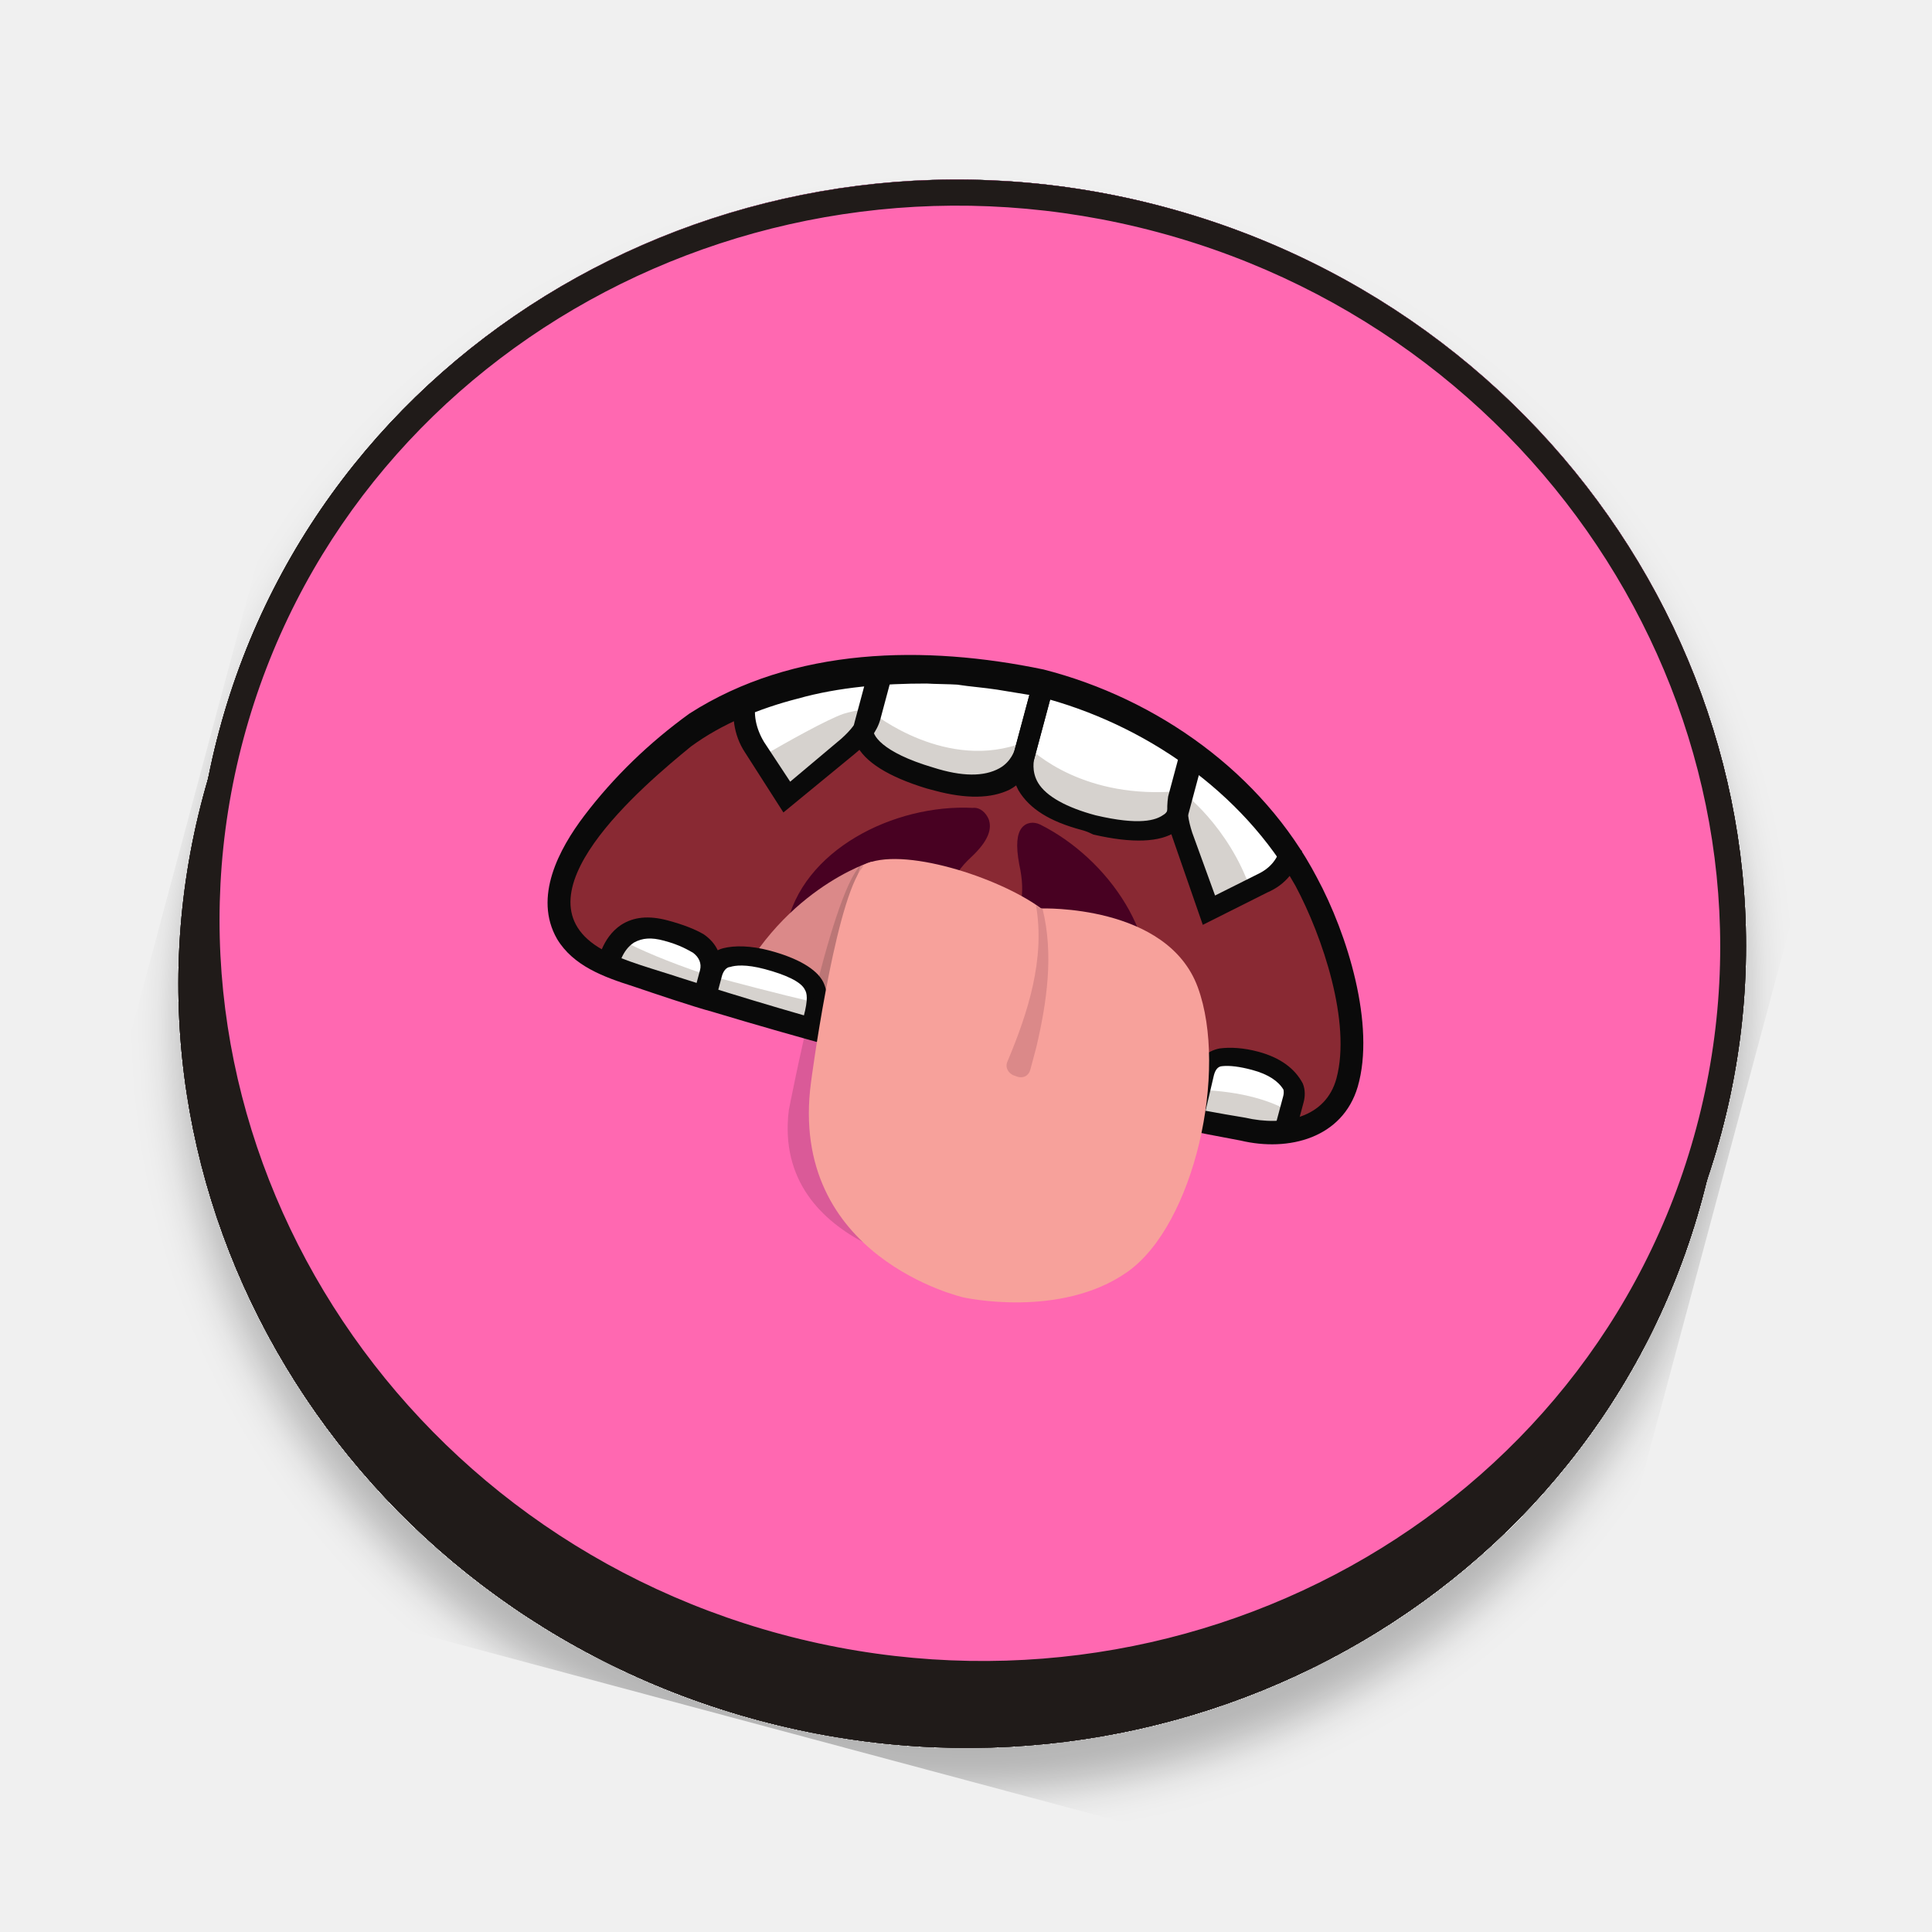
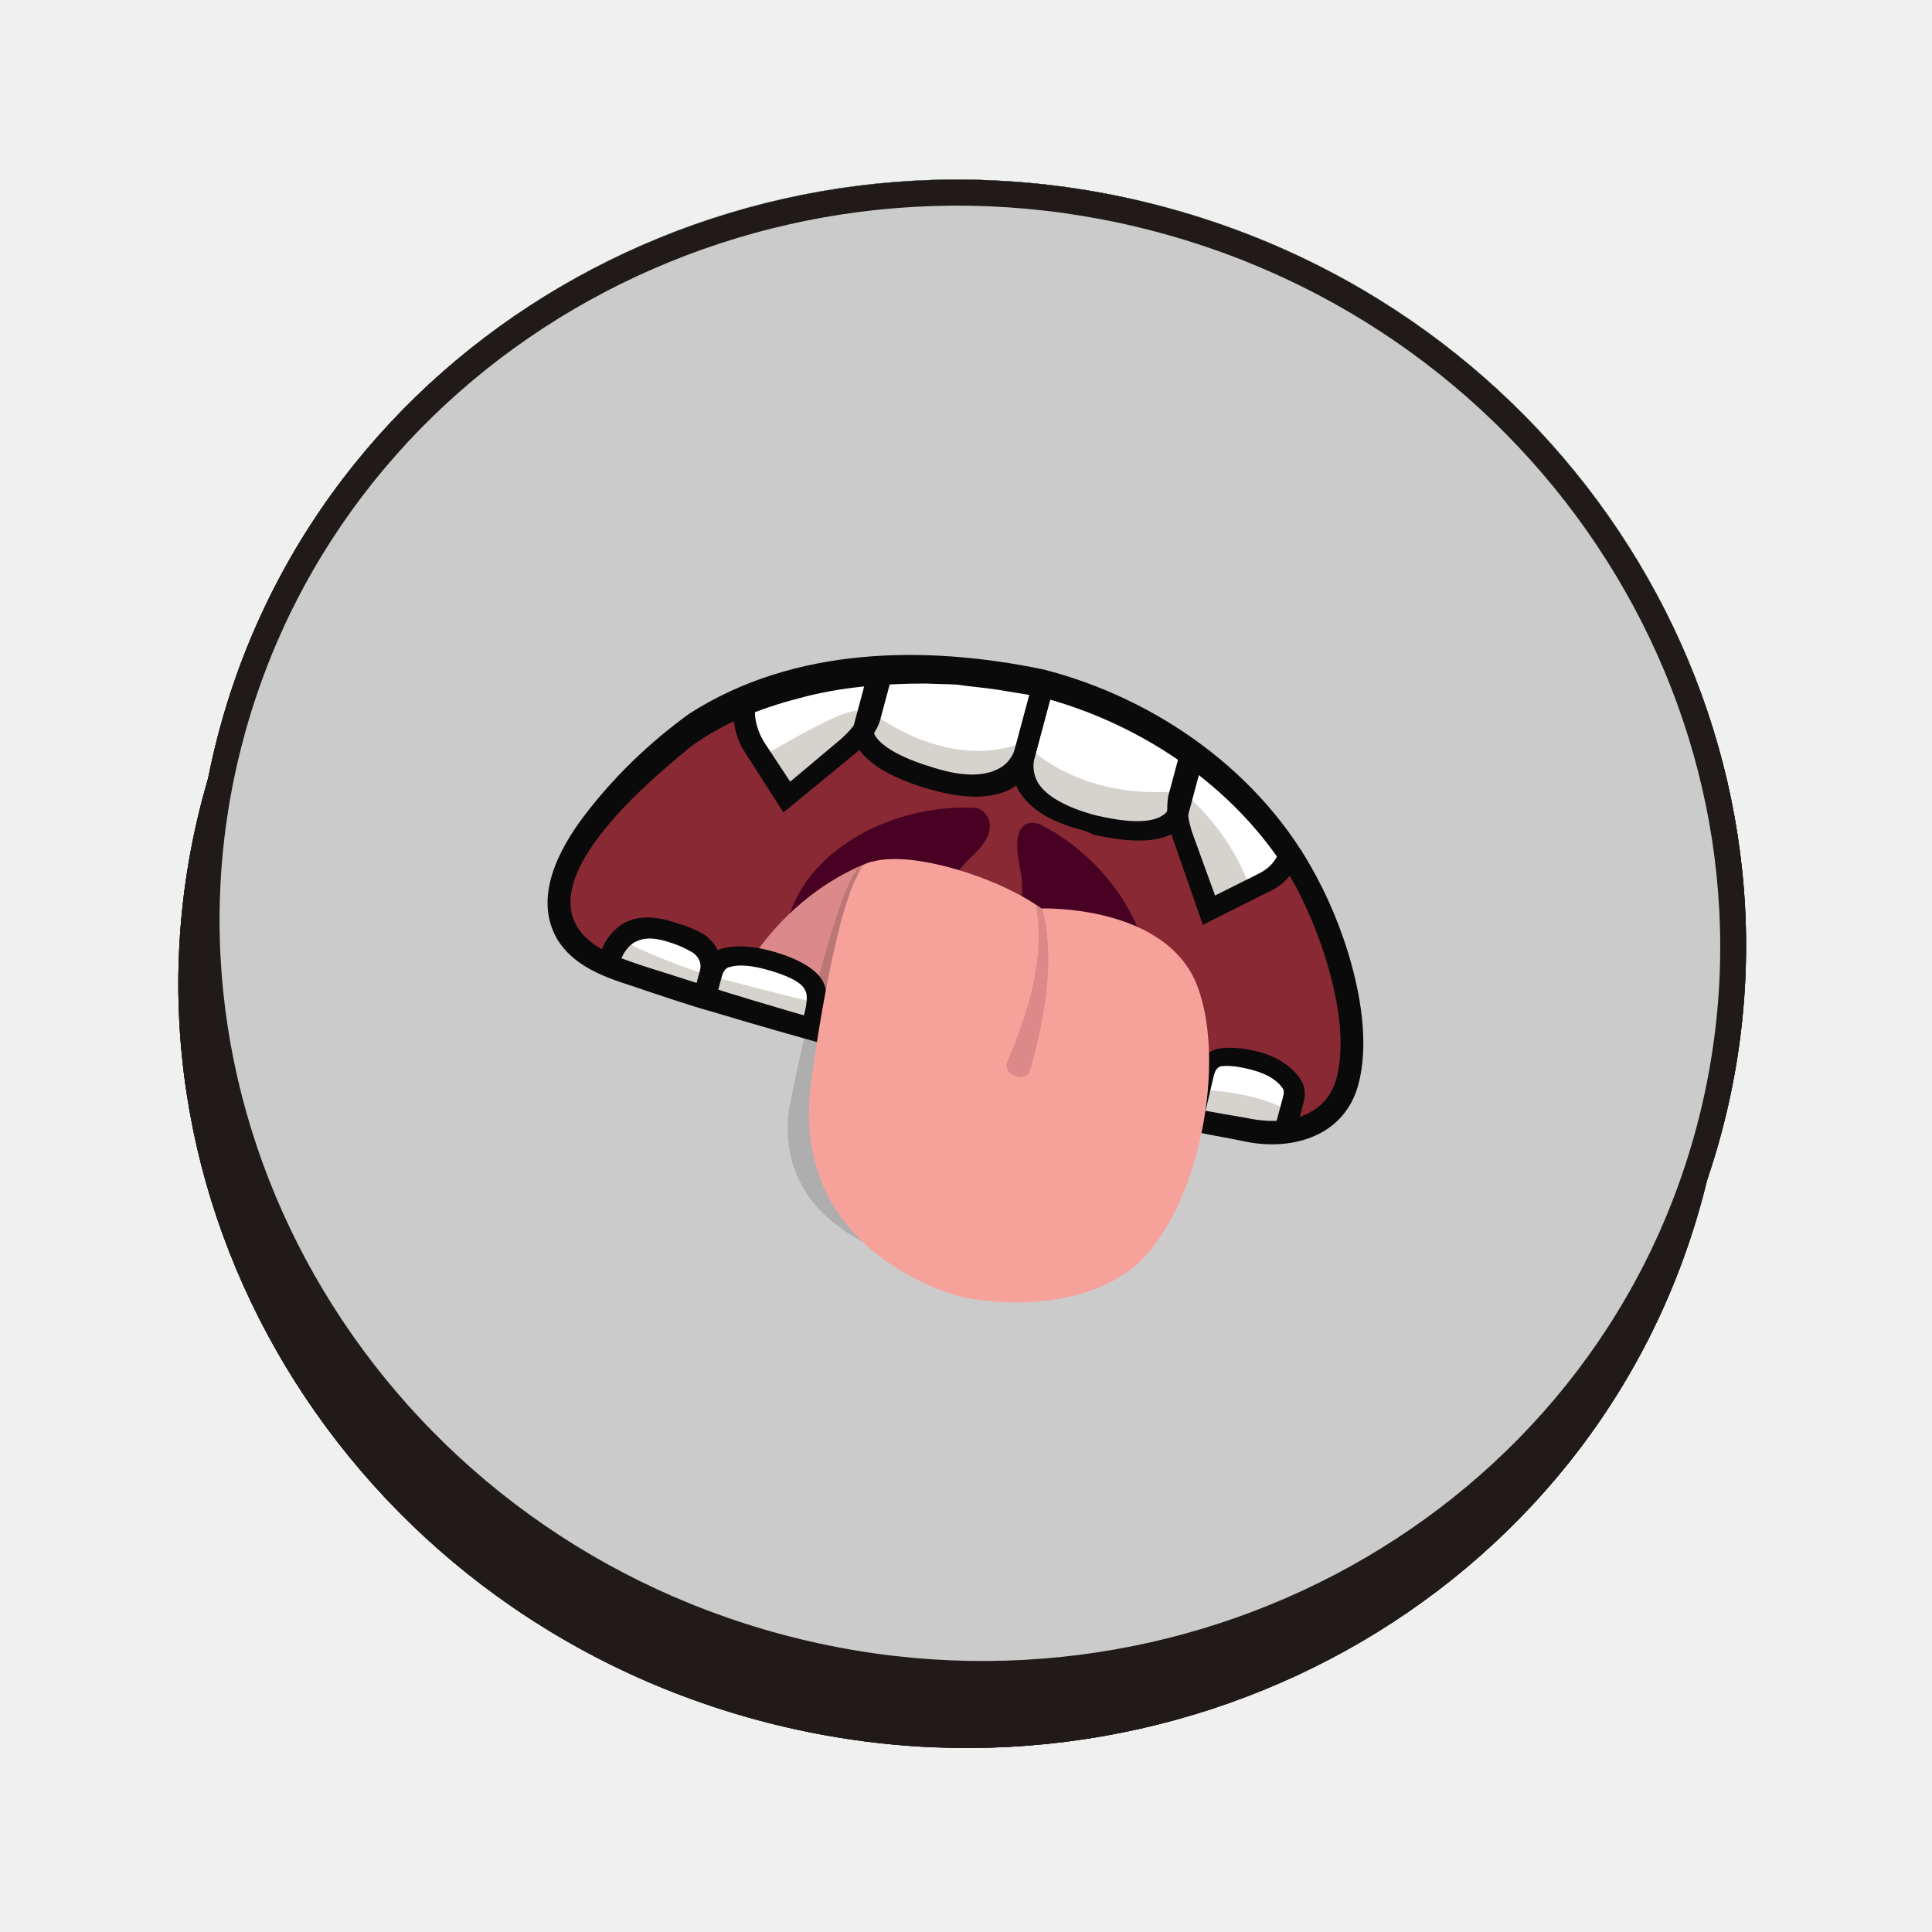
<svg xmlns="http://www.w3.org/2000/svg" width="184" height="184" viewBox="0 0 184 184" fill="none">
-   <g clip-path="url(#clip0_160_1521)" filter="url(#filter0_d_160_1521)">
-     <path d="M72.284 163.852C111.717 174.418 151.952 152.129 162.151 114.067C172.349 76.006 148.65 36.585 109.217 26.019C69.783 15.453 29.549 37.742 19.35 75.804C9.152 113.866 32.851 153.286 72.284 163.852Z" fill="#201B19" />
-     <path d="M73.973 157.553C113.406 168.119 153.641 145.829 163.839 107.768C174.038 69.706 150.338 30.286 110.905 19.72C71.472 9.153 31.237 31.443 21.039 69.505C10.84 107.566 34.539 146.987 73.973 157.553Z" fill="#57C04A" />
-     <path d="M73.905 157.805C34.485 147.242 10.679 107.645 20.874 69.596C31.069 31.547 71.484 9.157 110.905 19.72C150.325 30.282 174.131 69.88 163.936 107.929C153.74 145.978 113.456 168.402 73.905 157.805ZM110.263 22.113C72.148 11.9 33.047 33.562 23.19 70.351C13.332 107.14 36.364 145.45 74.479 155.663C112.594 165.876 151.695 144.214 161.552 107.425C171.41 70.636 148.378 32.326 110.263 22.113Z" fill="#201B19" />
-     <path d="M72.283 163.852C111.717 174.418 151.951 152.129 162.15 114.067C172.348 76.005 148.649 36.585 109.216 26.019C69.782 15.453 29.548 37.742 19.349 75.804C9.151 113.866 32.85 153.286 72.283 163.852Z" fill="#201B19" />
-     <path d="M73.972 157.553C113.405 168.119 153.64 145.829 163.838 107.768C174.037 69.706 150.337 30.285 110.904 19.719C71.471 9.153 31.236 31.443 21.038 69.504C10.839 107.566 34.538 146.987 73.972 157.553Z" fill="#60B0CA" />
-     <path d="M73.904 157.805C34.484 147.242 10.678 107.645 20.873 69.595C31.068 31.546 71.484 9.157 110.904 19.719C150.324 30.282 174.13 69.879 163.935 107.929C153.739 145.978 113.455 168.402 73.904 157.805ZM110.262 22.113C72.147 11.9 33.047 33.562 23.189 70.351C13.331 107.14 36.363 145.45 74.478 155.663C112.593 165.876 151.694 144.214 161.551 107.425C171.409 70.636 148.377 32.326 110.262 22.113Z" fill="#201B19" />
-     <path d="M72.283 163.852C111.717 174.418 151.951 152.129 162.15 114.067C172.348 76.005 148.649 36.585 109.216 26.019C69.782 15.453 29.548 37.742 19.349 75.804C9.151 113.866 32.85 153.286 72.283 163.852Z" fill="#201B19" />
-     <path d="M73.972 157.553C113.405 168.119 153.64 145.829 163.838 107.768C174.037 69.706 150.337 30.285 110.904 19.719C71.471 9.153 31.236 31.443 21.038 69.504C10.839 107.566 34.538 146.987 73.972 157.553Z" fill="#FF68B1" />
-     <path d="M73.904 157.805C34.484 147.242 10.678 107.645 20.873 69.595C31.068 31.546 71.484 9.157 110.904 19.719C150.324 30.282 174.13 69.879 163.935 107.929C153.739 145.978 113.455 168.402 73.904 157.805ZM110.262 22.113C72.147 11.9 33.047 33.562 23.189 70.351C13.331 107.14 36.363 145.45 74.478 155.663C112.593 165.876 151.694 144.214 161.551 107.425C171.409 70.636 148.377 32.326 110.262 22.113Z" fill="#201B19" />
-     <path d="M99.177 65.055C99.177 65.055 122.323 70.042 127.252 90.808C132.374 111.895 118.446 107.488 118.446 107.488C118.446 107.488 75.744 98.207 59.277 92.309C42.81 86.411 65.353 69.631 65.353 69.631C65.353 69.631 76.78 60.404 99.177 65.055Z" fill="#892933" />
-     <path d="M99.064 78.528C98.445 78.228 97.724 78.305 97.295 78.865C96.865 79.425 96.725 80.468 97.07 82.315C98.393 88.341 94.695 88.566 93.259 88.181C91.823 87.796 88.409 85.396 92.496 81.63C94.178 80.055 94.481 78.921 94.162 78.025C93.905 77.416 93.354 76.863 92.634 76.941C85.18 76.564 76.313 80.94 74.877 88.387C73.475 95.708 81.559 98.955 88.864 101.452C98.784 104.11 106.486 106.174 109.051 96.599C110.975 89.417 105.48 81.733 99.064 78.528Z" fill="#480122" />
-     <path d="M83.008 82.058C83.008 82.058 74.024 84.782 69.357 95.415L83.353 99.57L83.008 82.058Z" fill="#DB8989" />
-     <path d="M97.416 72.145C97.146 73.153 95.418 76.471 88.601 74.239C81.097 71.959 82.266 69.166 82.266 69.166L83.616 64.126L99.374 64.838L97.484 71.893C97.484 71.893 97.484 71.893 97.416 72.145Z" fill="white" />
-     <path d="M83.718 63.748L82.502 68.284C82.468 68.41 82.401 68.662 82.367 68.788C81.966 69.761 81.208 70.503 80.45 71.245L74.686 76.047L72.199 72.275L71.585 71.435C70.714 69.987 70.336 68.265 70.775 66.627L83.718 63.748Z" fill="white" />
-     <path d="M104.004 78.367C97.019 76.765 97.181 73.027 97.417 72.145C97.451 72.019 97.484 71.893 97.484 71.893L99.375 64.838L113.344 72.227L111.994 77.266C112.027 77.141 111.643 80.143 104.004 78.367Z" fill="white" />
-     <path d="M123.185 80.4C122.746 82.038 121.688 83.375 120.079 84.159L118.963 84.671L115.054 86.729L112.594 79.723C112.211 78.54 111.959 77.392 112.263 76.259L113.479 71.723L123.185 80.4Z" fill="white" />
-     <path d="M119.093 84.706L115.184 86.764L112.594 79.723C112.211 78.54 111.959 77.392 112.263 76.259L111.993 77.266C111.993 77.266 111.608 80.269 103.97 78.493C96.984 76.891 97.146 73.153 97.382 72.271C97.112 73.279 95.384 76.597 88.567 74.365C81.064 72.085 82.232 69.292 82.232 69.292L82.367 68.788C81.966 69.761 81.208 70.503 80.449 71.245L74.686 76.047L72.199 72.275C75.026 70.602 78.804 68.509 80.346 67.977C81.559 67.626 82.279 67.549 82.671 67.654C83.062 67.759 83.159 67.92 83.159 67.92C83.159 67.92 90.176 73.581 97.526 70.689C97.526 70.689 97.526 70.689 97.623 70.85C98.499 71.76 103.335 76.162 112.369 75.342C112.533 75.251 117.05 78.757 119.093 84.706Z" fill="#D6D2CE" />
-     <path d="M123.34 104.883L122.496 108.033L113.678 106.481L114.561 102.666L114.662 102.288C114.864 101.532 115.459 100.881 116.309 100.839C117.029 100.762 118.011 100.755 119.577 101.174C121.927 101.804 122.865 103.001 123.252 103.645C123.412 104.093 123.441 104.505 123.34 104.883Z" fill="white" />
-     <path d="M67.746 92.553L67.003 95.324L58.102 91.994C58.102 91.994 58.41 90.321 59.531 89.271C60.42 88.564 61.633 88.214 63.461 88.704C64.896 89.088 65.907 89.494 66.492 89.921C67.077 90.348 67.498 90.866 67.59 91.566C67.817 91.762 67.847 92.175 67.746 92.553Z" fill="white" />
-     <path d="M77.454 97.044L77.184 98.052L67.138 94.82L66.616 94.68L67.189 92.539C67.291 92.161 67.489 91.944 67.721 91.601C67.952 91.258 68.281 91.076 68.74 90.929C69.494 90.725 70.901 90.697 72.728 91.187C75.208 91.852 76.804 92.684 77.481 93.811C77.772 94.294 77.767 94.833 77.763 95.372C77.758 95.911 77.589 96.54 77.454 97.044Z" fill="white" />
-     <path d="M77.728 95.498C77.724 96.037 77.555 96.666 77.454 97.044L77.184 98.052L67.137 94.82L67.002 95.324L58.068 92.12C58.068 92.12 58.342 90.573 59.429 89.649C61.025 90.482 63.404 91.524 67.122 92.79C67.252 92.826 67.513 92.895 67.644 92.93C70.385 93.665 73.648 94.539 77.728 95.498Z" fill="#D6D2CE" />
-     <path d="M123.036 106.017L122.429 108.285L113.679 106.481L114.257 103.8C118.279 103.932 121.247 104.863 123.036 106.017Z" fill="#D6D2CE" />
-     <path d="M89.017 75.296C88.756 75.226 88.495 75.156 88.234 75.086C84.613 73.981 82.335 72.561 81.532 70.86C81.082 69.929 81.284 69.173 81.386 68.795L82.736 63.756L84.564 64.245L83.179 69.411C83.044 69.915 83.848 71.615 88.905 73.106C91.612 73.966 93.705 73.987 95.184 73.168C96.334 72.53 96.638 71.397 96.638 71.397L98.461 64.593L100.419 65.118L98.528 72.173C98.427 72.551 97.988 74.189 96.181 75.19C94.407 76.065 92.019 76.101 89.017 75.296Z" fill="#0A0A0A" />
-     <path d="M74.61 77.377L70.962 71.674C69.864 70.029 69.587 67.929 70.093 66.039L72.051 66.564C71.68 67.95 71.995 69.385 72.769 70.672L75.256 74.445L80.13 70.349C81.053 69.516 81.681 68.739 81.917 67.857L83.099 63.448L85.057 63.972L83.842 68.508C83.538 69.642 82.678 70.762 81.427 71.777L74.61 77.377Z" fill="#0A0A0A" />
-     <path d="M102.984 79.039C99.982 78.234 98.062 77.045 96.998 75.274C96.064 73.538 96.503 71.9 96.604 71.522L98.461 64.593L100.419 65.118L98.495 72.299C98.495 72.299 98.191 73.433 98.868 74.56C99.642 75.847 101.596 76.911 104.337 77.646C108.548 78.639 110.089 78.107 110.78 77.617C111.109 77.434 111.176 77.183 111.176 77.183L111.21 77.057L112.594 71.891L114.552 72.416L113.202 77.455C113.134 77.707 112.932 78.463 112.043 79.17C110.497 80.241 107.814 80.333 104.125 79.479C103.507 79.178 103.245 79.109 102.984 79.039Z" fill="#0A0A0A" />
-     <path d="M114.552 88.08L111.709 79.891C111.133 78.386 111.079 77.022 111.252 75.853L112.468 71.317L114.426 71.842L113.21 76.377C113.008 77.133 113.163 78.12 113.546 79.303L115.72 85.287L119.759 83.264C121.04 82.662 121.702 81.758 122.039 80.499L123.997 81.023C123.491 82.913 122.433 84.25 120.693 84.999L114.552 88.08Z" fill="#0A0A0A" />
-     <path d="M112.765 106.236L113.748 102.043C114.052 100.909 114.975 100.076 116.154 99.852C117.169 99.719 118.411 99.782 119.847 100.166C121.936 100.726 123.333 101.776 124.074 103.189C124.33 103.798 124.292 104.463 124.157 104.967L123.313 108.117L121.355 107.592L122.199 104.443C122.233 104.317 122.3 104.065 122.237 103.778C121.753 102.973 120.81 102.315 119.244 101.895C118.069 101.581 117.122 101.462 116.402 101.539C115.976 101.56 115.744 101.903 115.609 102.407L114.626 106.6L112.765 106.236Z" fill="#0A0A0A" />
-     <path d="M67.917 95.569L65.959 95.044L66.668 92.399C66.836 91.769 66.58 91.16 65.995 90.733C65.506 90.467 64.791 90.005 63.224 89.585C62.05 89.271 61.199 89.313 60.377 89.768C59.194 90.531 58.919 92.078 58.885 92.204L56.894 91.805C56.927 91.679 57.274 89.341 59.149 88.088C60.332 87.325 61.773 87.171 63.6 87.661C65.036 88.045 66.177 88.486 67.023 88.983C68.324 89.872 68.934 91.251 68.529 92.762L67.786 95.534L67.917 95.569Z" fill="#0A0A0A" />
-     <path d="M78.228 98.332L76.27 97.808L76.54 96.8C76.979 95.162 76.853 94.588 76.659 94.266C76.306 93.496 74.807 92.824 72.849 92.3C71.022 91.81 70.007 91.943 69.548 92.09C69.122 92.111 68.857 92.58 68.755 92.958L68.181 95.1L66.224 94.576L66.797 92.434C67.068 91.426 67.86 90.558 68.909 90.299C69.957 90.04 71.494 90.046 73.322 90.536C75.932 91.235 77.755 92.264 78.399 93.517C78.849 94.448 78.937 95.686 78.464 97.45L78.228 98.332Z" fill="#0A0A0A" />
-     <path d="M99.383 63.76C110.251 66.537 120.232 73.668 125.415 83.564C128.314 88.931 131.021 97.624 129.304 103.511C127.857 108.389 122.744 109.72 118.141 108.622C101.748 105.58 84.287 101.306 67.844 96.36C65.886 95.835 62.169 94.569 60.244 93.918C57.537 93.058 54.602 92.002 53.054 89.426C50.765 85.437 53.257 80.838 55.638 77.695C58.449 73.992 61.845 70.716 65.662 67.958C75.625 61.58 88.12 61.417 99.383 63.76ZM98.839 66.315L94.952 65.678C93.744 65.49 92.371 65.392 91.162 65.203C90.476 65.154 88.939 65.147 88.252 65.099C84.197 65.092 79.91 65.429 75.976 66.535C72.37 67.46 68.76 68.923 65.799 71.1C61.32 74.762 48.508 85.507 57.395 90.454C59.349 91.518 62.612 92.392 64.667 93.078C77.29 97.135 90.082 100.563 103.043 103.361C108.201 104.473 113.489 105.62 118.585 106.445C122.273 107.298 126.27 106.479 127.283 102.699C128.701 97.407 125.989 89.254 123.381 84.369C118.353 75.46 109.054 68.917 98.839 66.315Z" fill="#0A0A0A" />
-     <path opacity="0.15" d="M92.798 92.514C92.798 92.514 102.417 92.12 104.751 98.552C107.084 104.984 104.501 116.715 99.336 120.327C94.301 123.975 91.153 121.105 91.153 121.105C91.153 121.105 73.475 119.204 75.124 105.738C75.124 105.738 79.022 85.447 81.926 82.444C82.09 82.353 79.812 88.764 79.943 88.799C82.997 87.322 89.645 90.183 92.798 92.514Z" fill="#0A0A0A" />
-     <path d="M99.16 86.521C99.16 86.521 111.167 86.093 114.077 94.029C116.987 101.966 113.757 116.63 107.375 121.131C100.992 125.632 91.754 123.562 91.754 123.562C91.754 123.562 75.007 119.75 77.24 103.064C77.24 103.064 79.372 86.755 81.955 82.856C82.153 82.639 82.187 82.513 82.221 82.388C85.801 80.511 95.195 83.568 99.16 86.521Z" fill="#F7A19B" />
-     <path d="M98.116 101.906L98.69 99.764C99.707 95.445 100.366 90.896 99.291 86.556C99.16 86.521 99.03 86.486 99.03 86.486C98.899 86.451 98.933 86.325 98.672 86.255C99.545 91.351 97.9 96.446 95.964 101.059C95.665 101.654 96.052 102.298 96.705 102.473C97.454 102.809 97.981 102.41 98.116 101.906Z" fill="#DB8989" />
+   <g clip-path="url(#clip0_160_1561)">
+     <path d="M72.285 163.852C111.718 174.418 151.953 152.129 162.152 114.067C172.35 76.005 148.651 36.585 109.218 26.019C69.784 15.453 29.55 37.742 19.351 75.804C9.153 113.866 32.852 153.286 72.285 163.852Z" fill="#201B19" />
+     <path d="M73.974 157.553C113.407 168.119 153.641 145.829 163.84 107.768C174.039 69.706 150.339 30.285 110.906 19.719C71.473 9.153 31.238 31.443 21.04 69.504C10.841 107.566 34.541 146.987 73.974 157.553Z" fill="#57C04A" />
+     <path d="M73.906 157.805C34.486 147.242 10.68 107.645 20.875 69.595C31.07 31.546 71.486 9.157 110.906 19.719C150.326 30.282 174.132 69.879 163.937 107.929C153.741 145.978 113.457 168.402 73.906 157.805ZM110.264 22.113C72.149 11.9 33.048 33.562 23.191 70.351C13.333 107.14 36.365 145.45 74.48 155.663C112.595 165.876 151.696 144.214 161.553 107.425C171.411 70.636 148.379 32.326 110.264 22.113Z" fill="#201B19" />
+     <path d="M72.284 163.852C111.717 174.418 151.952 152.129 162.151 114.067C172.349 76.005 148.65 36.585 109.217 26.019C69.783 15.453 29.549 37.742 19.35 75.804C9.152 113.866 32.851 153.286 72.284 163.852Z" fill="#201B19" />
+     <path d="M73.973 157.553C113.406 168.119 153.641 145.829 163.839 107.768C174.038 69.706 150.338 30.285 110.905 19.719C71.472 9.153 31.237 31.443 21.039 69.504C10.84 107.566 34.539 146.987 73.973 157.553Z" fill="#60B0CA" />
+     <path d="M73.905 157.805C34.485 147.242 10.679 107.645 20.874 69.595C31.069 31.546 71.484 9.157 110.905 19.719C150.325 30.282 174.131 69.879 163.936 107.929C153.74 145.978 113.456 168.402 73.905 157.805ZM110.263 22.113C72.148 11.9 33.047 33.562 23.19 70.351C13.332 107.14 36.364 145.45 74.479 155.663C112.594 165.876 151.695 144.214 161.552 107.425C171.41 70.636 148.378 32.326 110.263 22.113Z" fill="#201B19" />
+     <path d="M72.284 163.852C111.717 174.418 151.952 152.129 162.151 114.067C172.349 76.005 148.65 36.585 109.217 26.019C69.783 15.453 29.549 37.742 19.35 75.804C9.152 113.866 32.851 153.286 72.284 163.852Z" fill="#201B19" />
+     <path d="M73.973 157.553C113.406 168.119 153.641 145.829 163.839 107.768C174.038 69.706 150.338 30.285 110.905 19.719C71.472 9.153 31.237 31.443 21.039 69.504C10.84 107.566 34.539 146.987 73.973 157.553Z" fill="#CBCBCB" />
+     <path d="M73.905 157.805C34.485 147.242 10.679 107.645 20.874 69.595C31.069 31.546 71.484 9.157 110.905 19.719C150.325 30.282 174.131 69.879 163.936 107.929C153.74 145.978 113.456 168.402 73.905 157.805ZM110.263 22.113C72.148 11.9 33.047 33.562 23.19 70.351C13.332 107.14 36.364 145.45 74.479 155.663C112.594 165.876 151.695 144.214 161.552 107.425C171.41 70.636 148.378 32.326 110.263 22.113Z" fill="#201B19" />
+     <path d="M99.178 65.055C99.178 65.055 122.324 70.042 127.253 90.807C132.375 111.895 118.446 107.488 118.446 107.488C118.446 107.488 75.745 98.207 59.278 92.309C42.811 86.411 65.355 69.63 65.355 69.63C65.355 69.63 76.781 60.404 99.178 65.055Z" fill="#892933" />
+     <path d="M99.064 78.528C98.446 78.227 97.725 78.304 97.296 78.864C96.866 79.424 96.726 80.467 97.07 82.315C98.394 88.341 94.696 88.566 93.26 88.181C91.824 87.796 88.41 85.396 92.497 81.63C94.178 80.055 94.482 78.921 94.163 78.025C93.906 77.416 93.355 76.863 92.635 76.94C85.181 76.564 76.314 80.939 74.878 88.387C73.476 95.708 81.56 98.954 88.865 101.452C98.785 104.11 106.486 106.174 109.052 96.599C110.976 89.417 105.481 81.733 99.064 78.528Z" fill="#480122" />
+     <path d="M83.01 82.058C83.01 82.058 74.025 84.783 69.358 95.415L83.354 99.57L83.01 82.058Z" fill="#DB8989" />
+     <path d="M97.417 72.145C97.147 73.153 95.419 76.471 88.602 74.24C81.099 71.959 82.267 69.166 82.267 69.166L83.617 64.126L99.375 64.838L97.485 71.893C97.485 71.893 97.485 71.893 97.417 72.145Z" fill="white" />
+     <path d="M83.719 63.748L82.503 68.284C82.469 68.41 82.402 68.662 82.368 68.788C81.968 69.761 81.209 70.503 80.451 71.245L74.687 76.047L72.2 72.275L71.586 71.435C70.715 69.987 70.337 68.265 70.776 66.627L83.719 63.748Z" fill="white" />
+     <path d="M104.005 78.367C97.02 76.765 97.182 73.027 97.418 72.145C97.452 72.019 97.486 71.893 97.486 71.893L99.376 64.838L113.345 72.227L111.995 77.266C112.028 77.141 111.643 80.143 104.005 78.367Z" fill="white" />
+     <path d="M123.186 80.4C122.747 82.038 121.689 83.375 120.08 84.159L118.964 84.671L115.055 86.729L112.595 79.723C112.212 78.54 111.96 77.392 112.264 76.259L113.479 71.723L123.186 80.4Z" fill="white" />
+     <path d="M119.094 84.706L115.185 86.764L112.595 79.723C112.212 78.54 111.96 77.392 112.264 76.259L111.994 77.266C111.994 77.266 111.609 80.269 103.971 78.493C96.985 76.891 97.147 73.153 97.383 72.271C97.113 73.279 95.385 76.597 88.568 74.365C81.065 72.085 82.233 69.292 82.233 69.292L82.368 68.788C81.967 69.761 81.209 70.503 80.45 71.245L74.687 76.047L72.2 72.275C75.027 70.602 78.805 68.509 80.347 67.977C81.56 67.626 82.28 67.549 82.672 67.654C83.063 67.759 83.16 67.92 83.16 67.92C83.16 67.92 90.177 73.581 97.527 70.689C97.527 70.689 97.527 70.689 97.624 70.85C98.5 71.76 103.336 76.162 112.37 75.342C112.534 75.251 117.051 78.757 119.094 84.706Z" fill="#D6D2CE" />
+     <path d="M123.341 104.883L122.497 108.033L113.679 106.481L114.562 102.666L114.663 102.288C114.865 101.532 115.46 100.881 116.31 100.839C117.03 100.762 118.012 100.755 119.578 101.174C121.928 101.804 122.866 103.001 123.253 103.645C123.413 104.093 123.442 104.505 123.341 104.883Z" fill="white" />
+     <path d="M67.746 92.553L67.004 95.324L58.103 91.994C58.103 91.994 58.411 90.321 59.532 89.271C60.421 88.564 61.634 88.214 63.462 88.704C64.897 89.088 65.908 89.494 66.493 89.921C67.078 90.348 67.499 90.866 67.591 91.566C67.819 91.762 67.848 92.175 67.746 92.553Z" fill="white" />
+     <path d="M77.455 97.044L77.185 98.052L67.139 94.82L66.617 94.68L67.191 92.539C67.292 92.161 67.49 91.944 67.722 91.601C67.953 91.258 68.282 91.076 68.741 90.929C69.495 90.725 70.902 90.697 72.729 91.187C75.209 91.852 76.805 92.684 77.482 93.811C77.772 94.294 77.768 94.833 77.763 95.372C77.759 95.911 77.59 96.54 77.455 97.044Z" fill="white" />
+     <path d="M77.729 95.498C77.725 96.037 77.556 96.667 77.455 97.045L77.185 98.052L67.138 94.82L67.003 95.324L58.069 92.12C58.069 92.12 58.343 90.573 59.43 89.649C61.026 90.482 63.405 91.524 67.123 92.791C67.253 92.826 67.514 92.896 67.645 92.931C70.386 93.665 73.649 94.539 77.729 95.498Z" fill="#D6D2CE" />
+     <path d="M123.037 106.017L122.43 108.285L113.68 106.481L114.258 103.8C118.28 103.932 121.248 104.863 123.037 106.017Z" fill="#D6D2CE" />
+     <path d="M89.018 75.296C88.757 75.226 88.496 75.156 88.235 75.087C84.614 73.981 82.336 72.561 81.533 70.86C81.083 69.929 81.285 69.173 81.387 68.795L82.737 63.756L84.564 64.245L83.18 69.411C83.045 69.915 83.849 71.616 88.906 73.106C91.613 73.966 93.706 73.987 95.185 73.168C96.335 72.531 96.638 71.397 96.638 71.397L98.462 64.593L100.419 65.118L98.529 72.173C98.428 72.551 97.989 74.189 96.182 75.19C94.408 76.065 92.02 76.101 89.018 75.296Z" fill="#0A0A0A" />
+     <path d="M74.611 77.377L70.963 71.673C69.865 70.029 69.588 67.929 70.094 66.039L72.052 66.564C71.681 67.95 71.996 69.385 72.77 70.672L75.257 74.444L80.132 70.349C81.054 69.516 81.682 68.739 81.918 67.857L83.1 63.447L85.058 63.972L83.843 68.508C83.539 69.642 82.679 70.762 81.428 71.777L74.611 77.377Z" fill="#0A0A0A" />
+     <path d="M102.985 79.039C99.983 78.234 98.064 77.045 96.999 75.274C96.065 73.538 96.504 71.9 96.605 71.522L98.462 64.593L100.42 65.118L98.496 72.299C98.496 72.299 98.192 73.433 98.869 74.56C99.643 75.847 101.597 76.911 104.338 77.646C108.549 78.639 110.09 78.107 110.781 77.617C111.11 77.434 111.177 77.183 111.177 77.183L111.211 77.057L112.595 71.891L114.553 72.416L113.203 77.455C113.135 77.707 112.933 78.463 112.044 79.17C110.498 80.241 107.815 80.333 104.126 79.479C103.507 79.178 103.246 79.109 102.985 79.039Z" fill="#0A0A0A" />
+     <path d="M114.553 88.08L111.71 79.891C111.134 78.386 111.08 77.022 111.253 75.853L112.469 71.317L114.427 71.842L113.211 76.377C113.009 77.133 113.164 78.12 113.547 79.303L115.721 85.287L119.76 83.264C121.041 82.662 121.703 81.758 122.04 80.499L123.998 81.023C123.492 82.913 122.434 84.25 120.694 84.999L114.553 88.08Z" fill="#0A0A0A" />
+     <path d="M112.766 106.236L113.749 102.043C114.053 100.909 114.976 100.076 116.155 99.852C117.17 99.719 118.412 99.782 119.848 100.167C121.937 100.726 123.334 101.776 124.075 103.19C124.331 103.798 124.293 104.463 124.158 104.967L123.314 108.117L121.356 107.592L122.2 104.443C122.234 104.317 122.301 104.065 122.238 103.778C121.754 102.973 120.811 102.315 119.245 101.895C118.07 101.581 117.123 101.462 116.403 101.539C115.977 101.56 115.745 101.903 115.61 102.407L114.627 106.6L112.766 106.236Z" fill="#0A0A0A" />
+     <path d="M67.918 95.569L65.96 95.045L66.668 92.399C66.837 91.769 66.581 91.16 65.996 90.733C65.507 90.467 64.792 90.005 63.225 89.586C62.05 89.271 61.2 89.313 60.378 89.768C59.194 90.531 58.92 92.078 58.886 92.204L56.895 91.805C56.928 91.679 57.275 89.342 59.15 88.088C60.333 87.325 61.774 87.171 63.601 87.661C65.037 88.046 66.178 88.486 67.024 88.983C68.325 89.872 68.935 91.251 68.53 92.763L67.787 95.534L67.918 95.569Z" fill="#0A0A0A" />
+     <path d="M78.229 98.332L76.271 97.808L76.541 96.8C76.98 95.162 76.854 94.588 76.66 94.266C76.307 93.496 74.808 92.824 72.85 92.3C71.023 91.81 70.008 91.943 69.549 92.09C69.123 92.111 68.858 92.58 68.756 92.958L68.183 95.1L66.225 94.576L66.799 92.434C67.069 91.426 67.861 90.558 68.909 90.299C69.958 90.04 71.495 90.046 73.323 90.536C75.933 91.235 77.756 92.264 78.4 93.517C78.85 94.448 78.938 95.686 78.465 97.45L78.229 98.332Z" fill="#0A0A0A" />
+     <path d="M99.385 63.76C110.252 66.537 120.233 73.668 125.416 83.564C128.315 88.931 131.022 97.624 129.305 103.511C127.858 108.389 122.745 109.72 118.142 108.622C101.749 105.58 84.288 101.306 67.845 96.36C65.887 95.835 62.169 94.569 60.245 93.918C57.538 93.058 54.603 92.002 53.055 89.426C50.766 85.437 53.257 80.838 55.639 77.695C58.45 73.992 61.846 70.716 65.662 67.958C75.626 61.58 88.121 61.417 99.385 63.76ZM98.84 66.315L94.953 65.678C93.745 65.49 92.372 65.392 91.163 65.203C90.477 65.154 88.94 65.147 88.253 65.099C84.198 65.092 79.911 65.429 75.977 66.535C72.371 67.46 68.761 68.923 65.8 71.1C61.321 74.762 48.509 85.507 57.396 90.454C59.35 91.518 62.613 92.392 64.668 93.078C77.291 97.135 90.083 100.563 103.044 103.361C108.202 104.473 113.49 105.62 118.586 106.445C122.274 107.298 126.271 106.479 127.284 102.699C128.702 97.407 125.99 89.254 123.382 84.369C118.354 75.46 109.055 68.917 98.84 66.315Z" fill="#0A0A0A" />
+     <path opacity="0.15" d="M92.799 92.514C92.799 92.514 102.418 92.12 104.751 98.552C107.085 104.984 104.502 116.715 99.337 120.327C94.302 123.975 91.154 121.105 91.154 121.105C91.154 121.105 73.476 119.204 75.125 105.738C75.125 105.738 79.023 85.447 81.927 82.444C82.091 82.353 79.813 88.764 79.944 88.799C82.998 87.322 89.646 90.183 92.799 92.514Z" fill="#0A0A0A" />
+     <path d="M99.162 86.521C99.162 86.521 111.168 86.093 114.078 94.029C116.988 101.966 113.758 116.63 107.376 121.131C100.993 125.632 91.755 123.562 91.755 123.562C91.755 123.562 75.008 119.75 77.241 103.064C77.241 103.064 79.373 86.755 81.956 82.856C82.154 82.639 82.188 82.513 82.222 82.388C85.802 80.511 95.196 83.568 99.162 86.521Z" fill="#F7A19B" />
+     <path d="M98.117 101.906L98.691 99.764C99.708 95.445 100.367 90.896 99.292 86.556C99.161 86.521 99.031 86.486 99.031 86.486C98.9 86.451 98.934 86.325 98.673 86.255C99.546 91.351 97.901 96.446 95.965 101.059C95.666 101.654 96.053 102.298 96.706 102.473C97.455 102.809 97.982 102.41 98.117 101.906Z" fill="#DB8989" />
  </g>
  <defs>
-     <filter id="filter0_d_160_1521" x="-4.001" y="0" width="191.712" height="191.712" filterUnits="userSpaceOnUse" color-interpolation-filters="sRGB">
-       <feFlood flood-opacity="0" result="BackgroundImageFix" />
-       <feColorMatrix in="SourceAlpha" type="matrix" values="0 0 0 0 0 0 0 0 0 0 0 0 0 0 0 0 0 0 127 0" result="hardAlpha" />
-       <feOffset dy="4" />
-       <feGaussianBlur stdDeviation="2" />
-       <feComposite in2="hardAlpha" operator="out" />
-       <feColorMatrix type="matrix" values="0 0 0 0 0 0 0 0 0 0 0 0 0 0 0 0 0 0 0.25 0" />
-       <feBlend mode="normal" in2="BackgroundImageFix" result="effect1_dropShadow_160_1521" />
-       <feBlend mode="normal" in="SourceGraphic" in2="effect1_dropShadow_160_1521" result="shape" />
-     </filter>
-     <clipPath id="clip0_160_1521">
-       <rect width="150" height="150" fill="white" transform="translate(38.8223) rotate(15)" />
+     <clipPath id="clip0_160_1561">
+       <rect width="150" height="150" fill="white" transform="translate(38.8232) rotate(15)" />
    </clipPath>
  </defs>
</svg>
